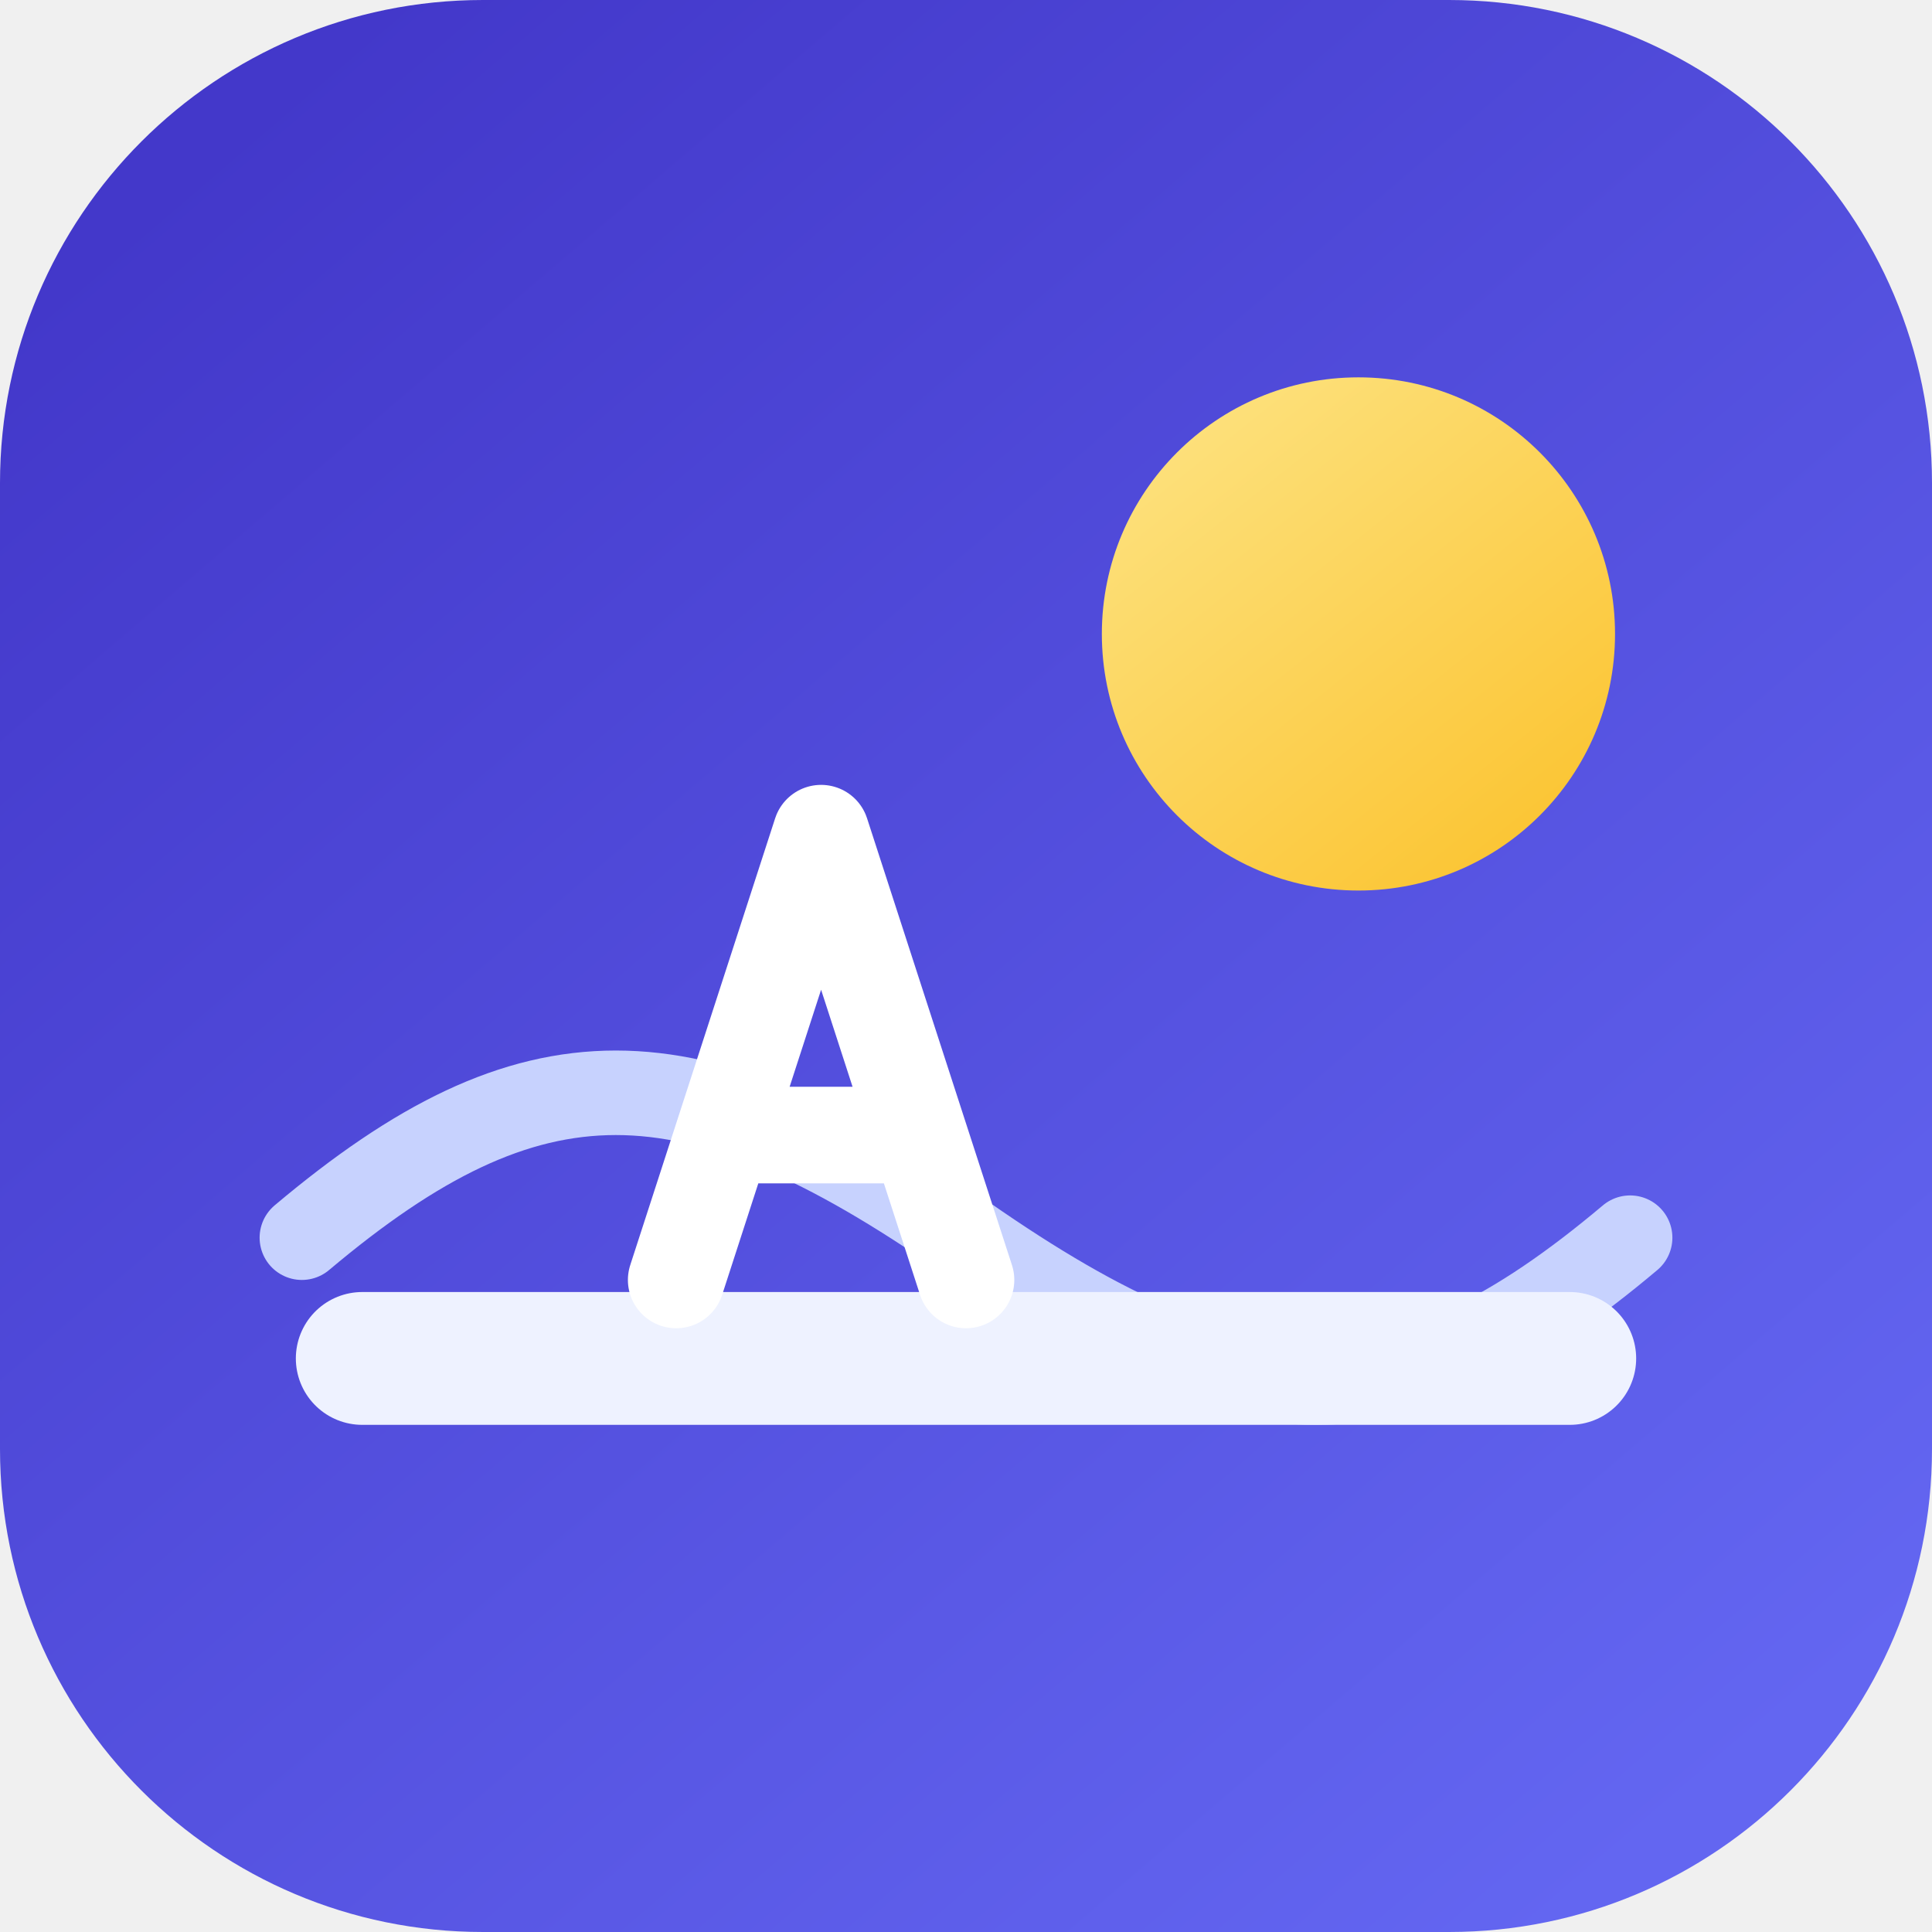
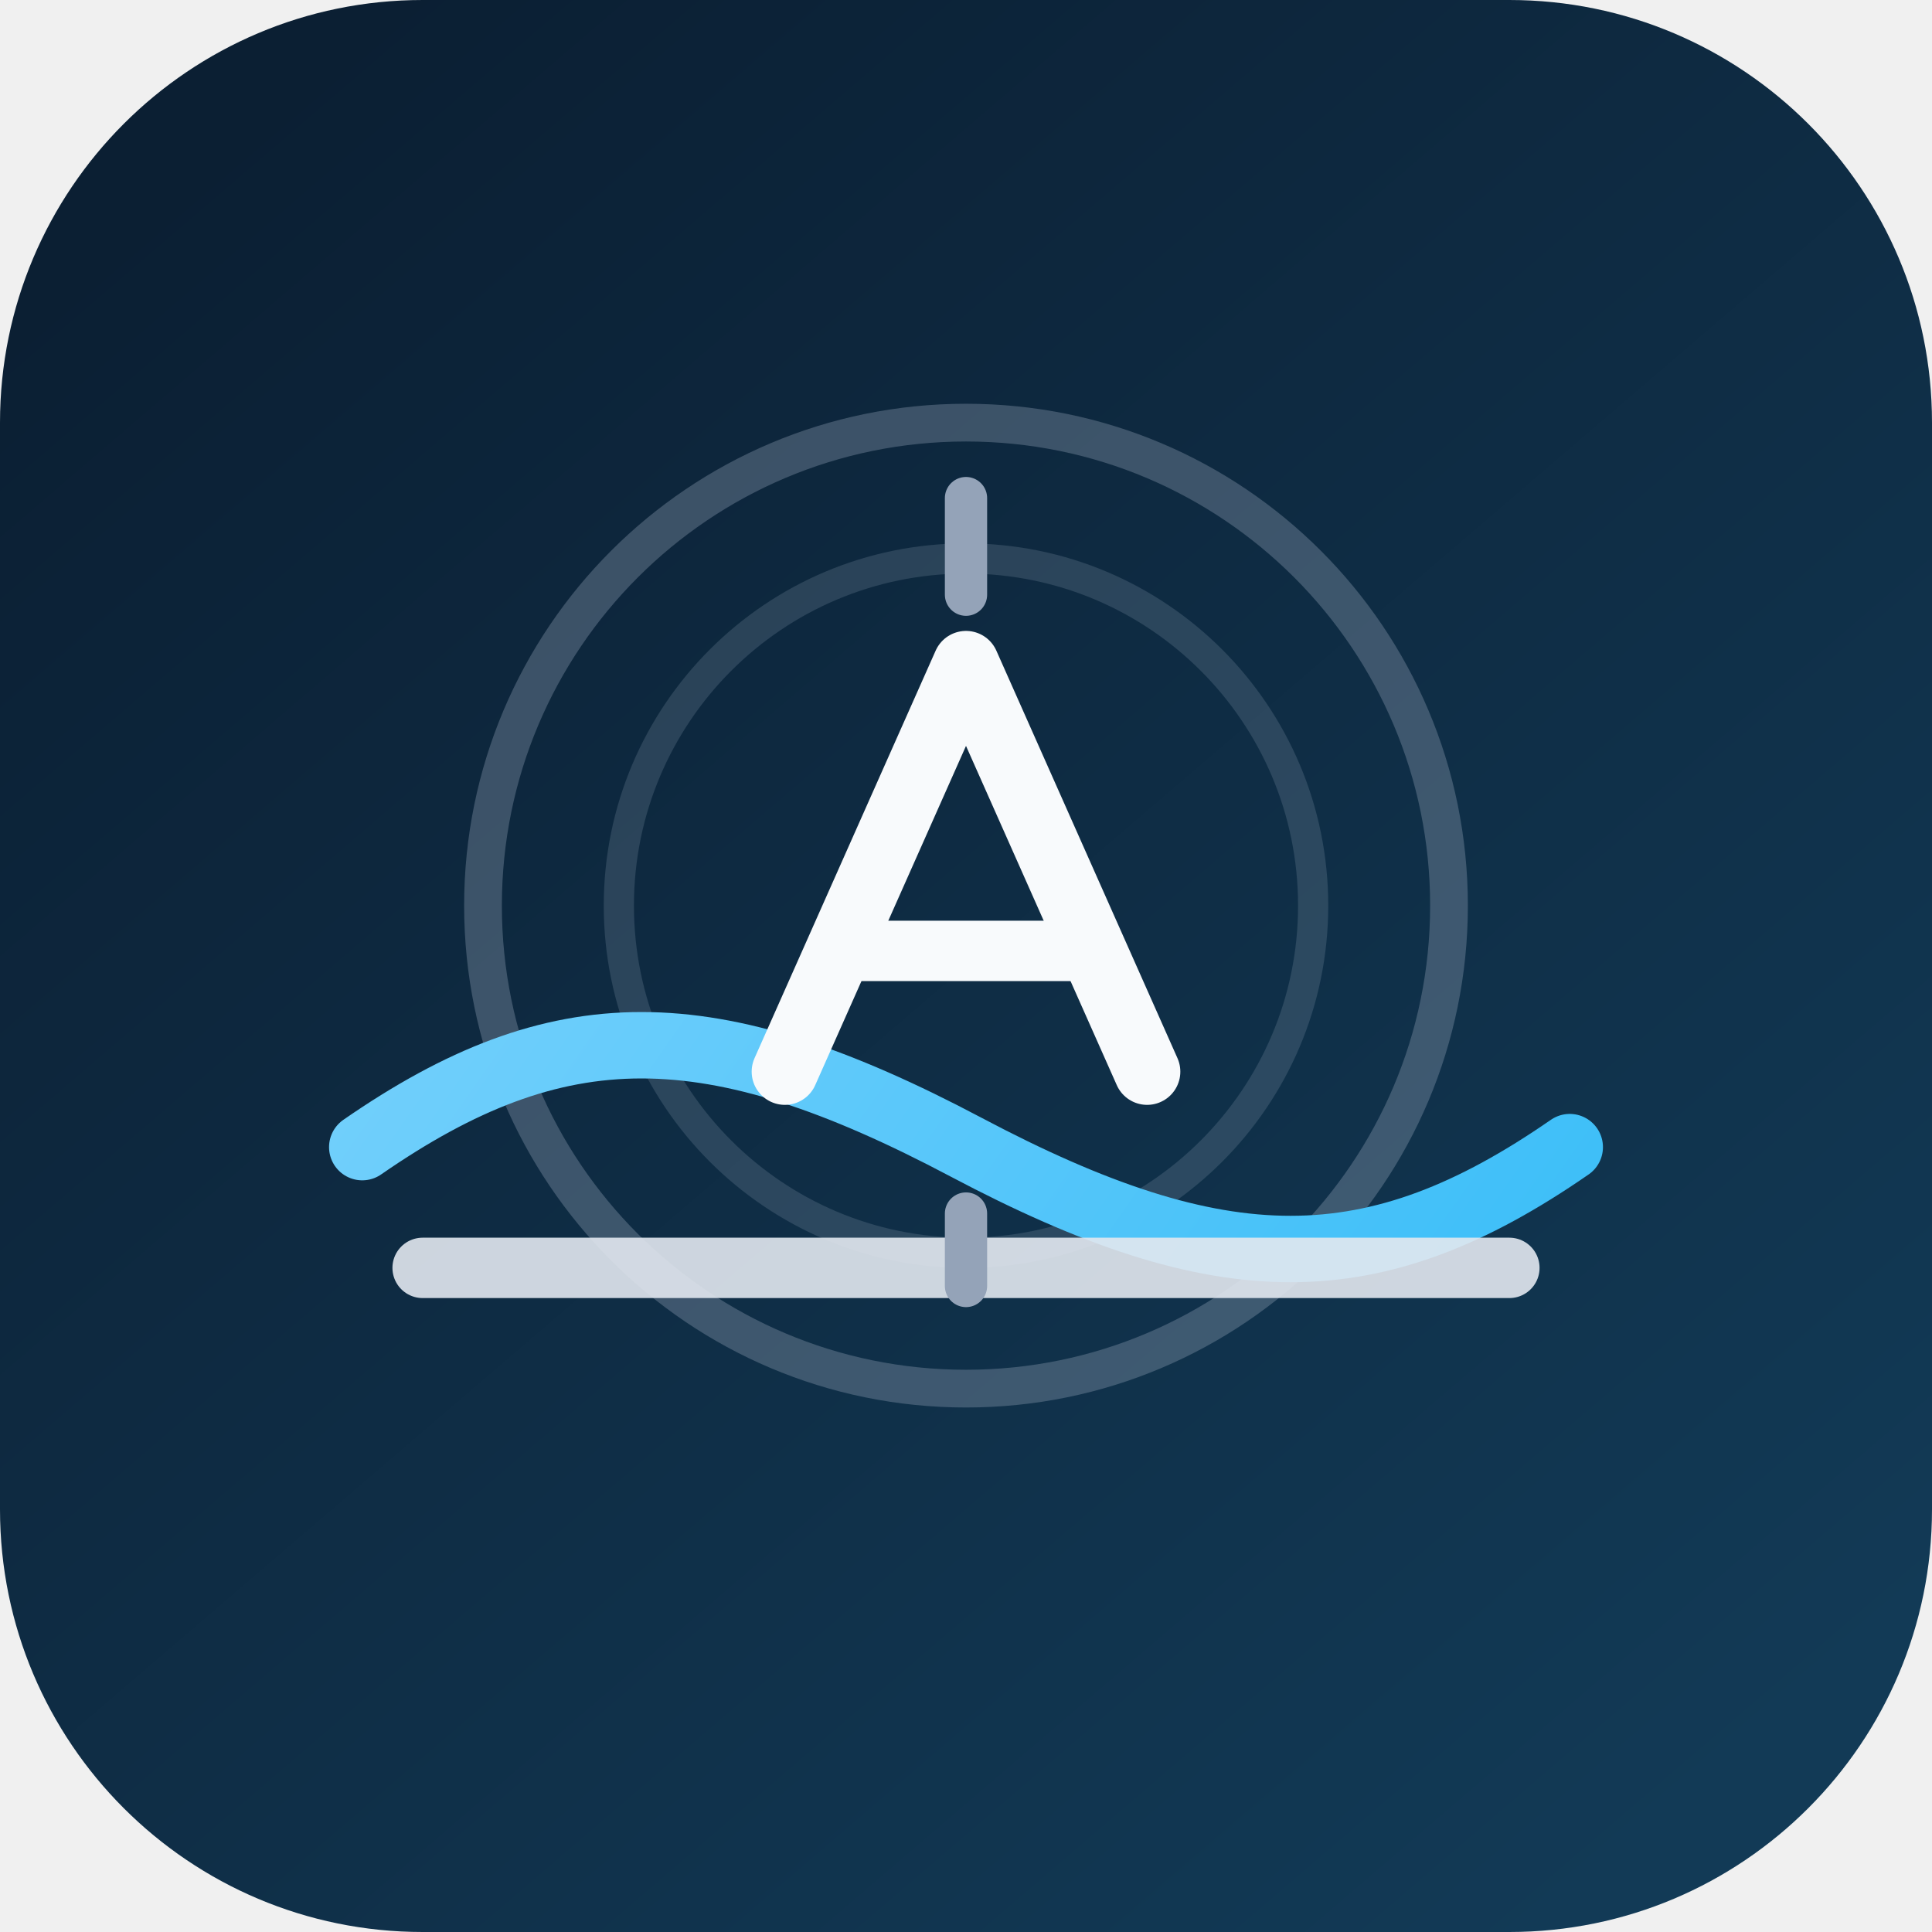
- <svg xmlns="http://www.w3.org/2000/svg" viewBox="0 0 32 32" role="img" aria-label="Andeco Horizon">
+ <svg xmlns="http://www.w3.org/2000/svg" viewBox="0 0 64 64" role="img" aria-label="Andeco Horizon Suite">
  <defs>
-     <linearGradient id="bg" x1="4" y1="2" x2="28" y2="30" gradientUnits="userSpaceOnUse">
-       <stop stop-color="#4338ca" />
-       <stop offset="1" stop-color="#6366f1" />
+     <linearGradient id="ah-bg" x1="8" y1="4" x2="56" y2="60" gradientUnits="userSpaceOnUse">
+       <stop stop-color="#0b1f33" />
+       <stop offset="1" stop-color="#123a56" />
    </linearGradient>
-     <linearGradient id="sun" x1="18" y1="6" x2="26" y2="16" gradientUnits="userSpaceOnUse">
-       <stop stop-color="#fde68a" />
-       <stop offset="1" stop-color="#fbbf24" />
+     <linearGradient id="ah-accent" x1="12" y1="20" x2="52" y2="48" gradientUnits="userSpaceOnUse">
+       <stop stop-color="#7dd3fc" />
+       <stop offset="1" stop-color="#38bdf8" />
    </linearGradient>
  </defs>
-   <rect width="32" height="32" rx="8" fill="url(#bg)" />
-   <circle cx="22.5" cy="10.5" r="4.25" fill="url(#sun)" />
-   <path d="M5 20.5c3.8-3.2 6.4-3.2 11 0s7.2 3.2 11 0" fill="none" stroke="#c7d2fe" stroke-width="1.4" stroke-linecap="round" />
-   <path d="M6 22.5h20" stroke="#eef2ff" stroke-width="2.2" stroke-linecap="round" />
-   <path d="M11.2 21.2 13.6 13.8 16 21.2M12.1 18.8h3" fill="none" stroke="#fff" stroke-width="1.6" stroke-linecap="round" stroke-linejoin="round" />
+   <rect width="64" height="64" rx="14" fill="url(#ah-bg)" />
+   <circle cx="32" cy="30" r="16" fill="none" stroke="rgba(148,163,184,0.35)" stroke-width="1.25" />
+   <circle cx="32" cy="30" r="11.5" fill="none" stroke="rgba(148,163,184,0.22)" stroke-width="1" />
+   <path d="M12 38c6.5-4.5 11.5-4.5 20 0s13.5 4.5 20 0" fill="none" stroke="url(#ah-accent)" stroke-width="2.2" stroke-linecap="round" />
+   <path d="M14 42h36" stroke="rgba(226,232,240,0.9)" stroke-width="2" stroke-linecap="round" />
+   <path d="M26 35.5 32 22l6 13.5" fill="none" stroke="#f8fafc" stroke-width="2.2" stroke-linecap="round" stroke-linejoin="round" />
+   <path d="M28.2 31.5h7.6" stroke="#f8fafc" stroke-width="2" stroke-linecap="round" />
+   <path d="M32 16.5v3.2" stroke="#94a3b8" stroke-width="1.4" stroke-linecap="round" />
+   <path d="M32 40.2v2.4" stroke="#94a3b8" stroke-width="1.4" stroke-linecap="round" />
</svg>
